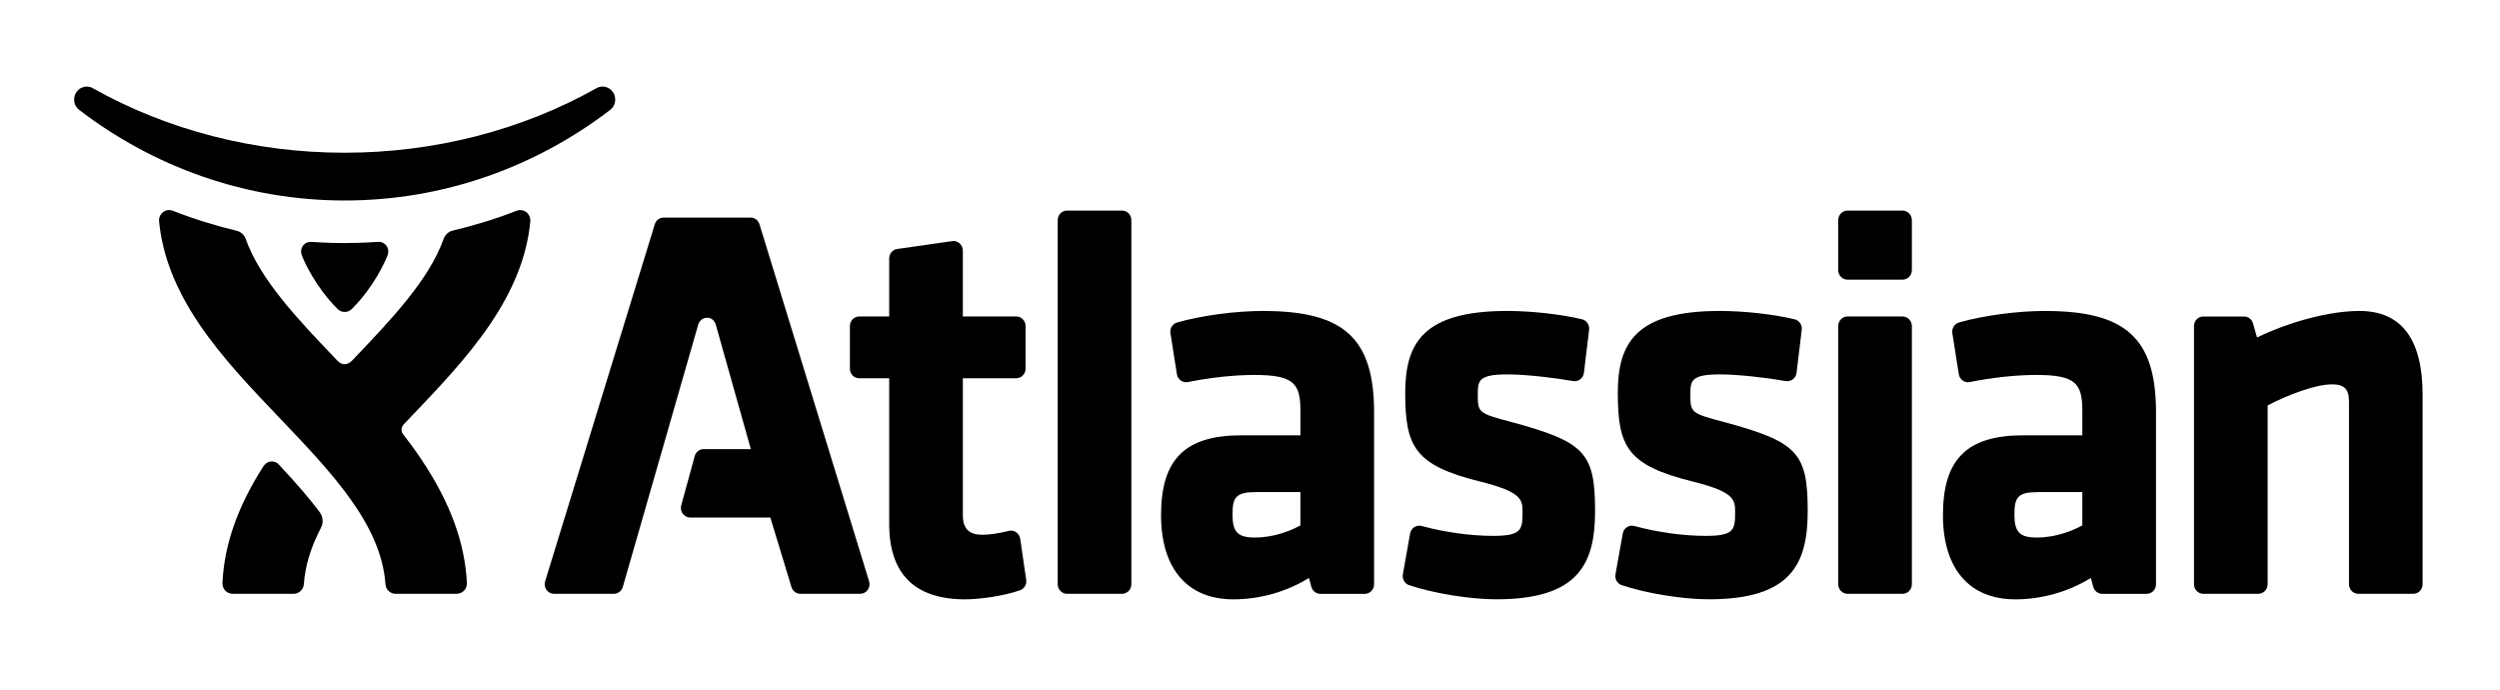
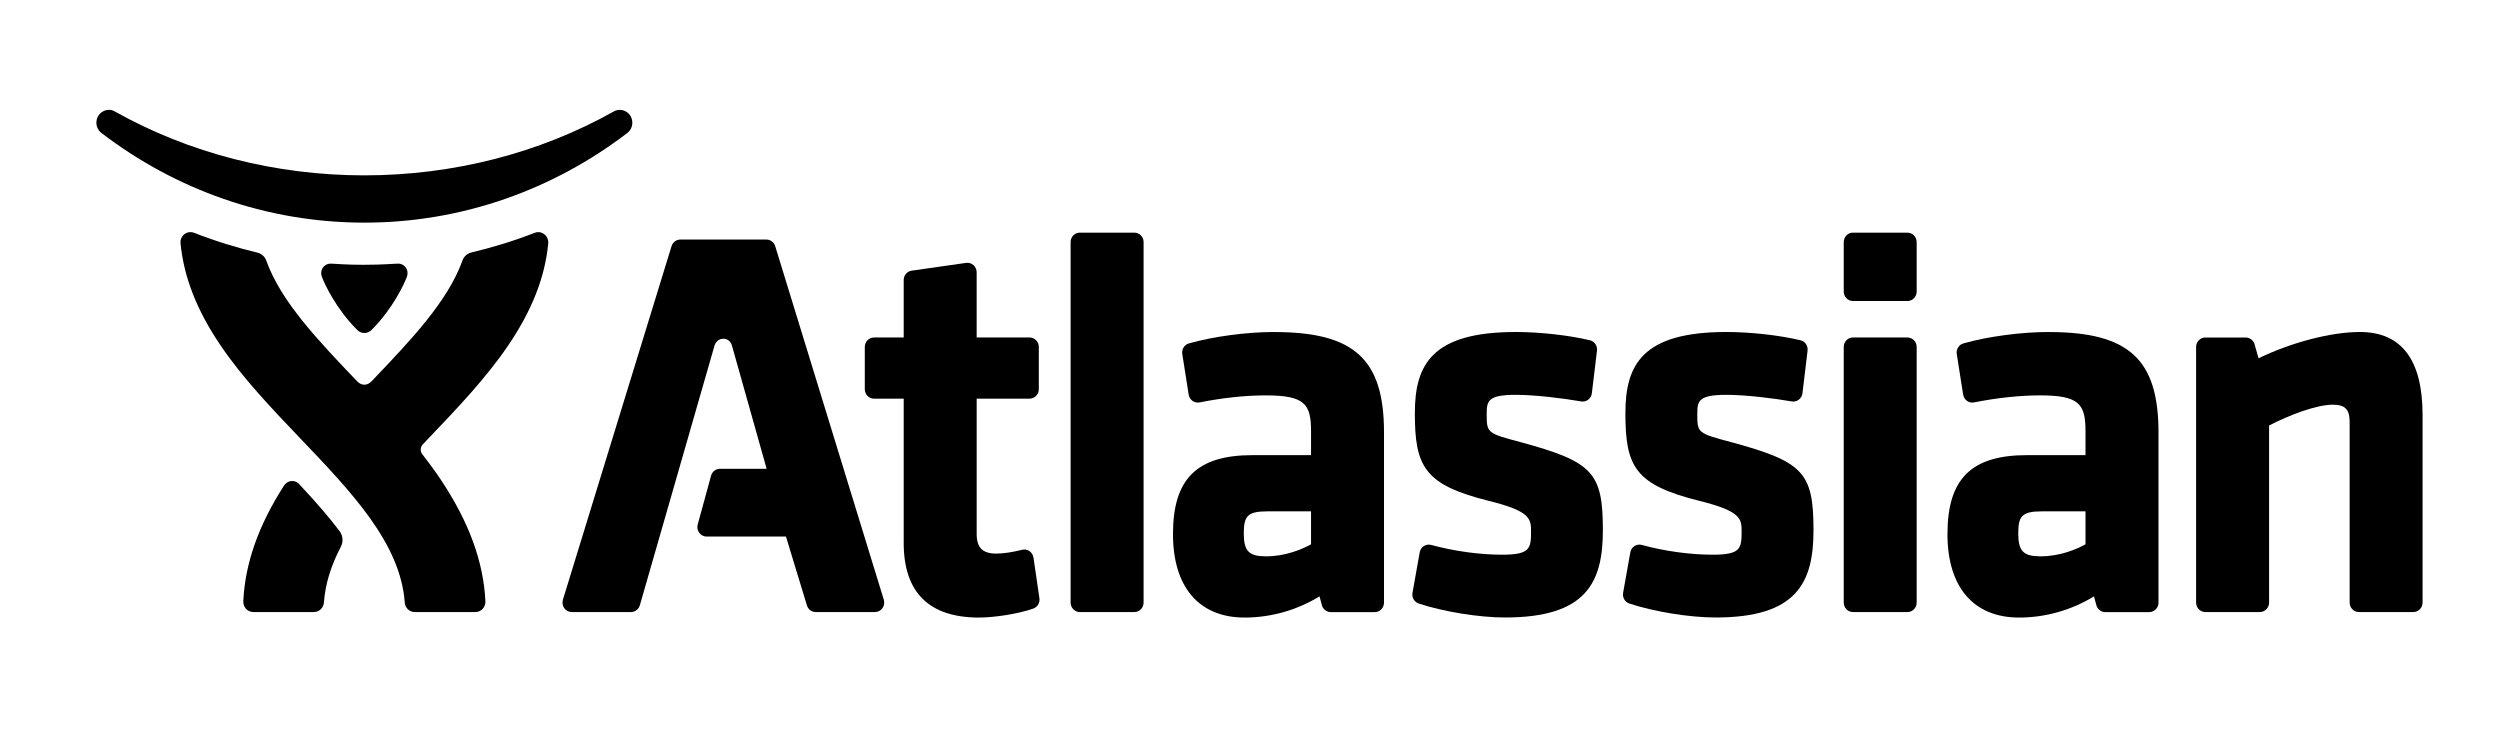
- <svg xmlns="http://www.w3.org/2000/svg" viewBox="0 0 145 40" version="1.1">
+ <svg xmlns="http://www.w3.org/2000/svg" viewBox="0 0 137 40" version="1.1">
  <defs />
  <g id="Page-1" stroke="none" stroke-width="1" fill="none" fill-rule="evenodd">
    <g id="template" fill-rule="nonzero" fill="currentColor">
-       <g id="logo_template" transform="translate(4, 5)">
+       <g id="logo_template" transform="translate(5, 6)">
        <g id="template">
          <g id="Page-1">
            <g id="template">
-               <g id="logo" transform="translate(0.3, 0)">
-                 <g class="logo-type" transform="translate(27.28, 7.2)">
-                   <path d="M12.487,0.807 C12.416,0.576 12.208,0.419 11.972,0.419 L6.928,0.419 C6.692,0.419 6.484,0.576 6.413,0.807 L0.05,21.518 C-1.536965e-15,21.687 0.027,21.871 0.13,22.014 C0.232,22.156 0.393,22.24 0.564,22.24 L4.036,22.24 C4.277,22.24 4.488,22.079 4.557,21.843 L8.938,6.61 C8.938,6.61 9.052,6.229 9.449,6.229 C9.853,6.229 9.951,6.626 9.951,6.626 L11.985,13.848 L9.25,13.848 C9.009,13.848 8.795,14.013 8.73,14.252 L7.946,17.113 C7.9,17.28 7.934,17.46 8.036,17.596 C8.138,17.735 8.297,17.817 8.467,17.817 L13.117,17.817 L14.344,21.851 C14.413,22.081 14.622,22.24 14.859,22.24 L18.331,22.24 C18.505,22.24 18.666,22.156 18.769,22.013 C18.87,21.869 18.899,21.686 18.848,21.517 L12.487,0.807" id="Shape" />
-                   <path d="M27.615,19.048 C27.59,18.893 27.507,18.756 27.379,18.669 C27.253,18.582 27.098,18.555 26.949,18.592 C26.386,18.736 25.845,18.815 25.429,18.815 C24.639,18.815 24.288,18.464 24.288,17.674 L24.288,9.738 L27.388,9.738 C27.685,9.738 27.927,9.49 27.927,9.185 L27.927,6.71 C27.927,6.404 27.685,6.156 27.387,6.156 L24.287,6.156 L24.287,2.336 C24.287,2.174 24.218,2.022 24.101,1.916 C23.983,1.811 23.825,1.763 23.672,1.785 L20.48,2.241 C20.212,2.279 20.014,2.514 20.014,2.791 L20.014,6.156 L18.275,6.156 C17.978,6.156 17.734,6.404 17.734,6.712 L17.734,9.187 C17.734,9.493 17.976,9.741 18.275,9.741 L20.014,9.741 L20.014,18.19 C20.014,21.092 21.499,22.562 24.428,22.562 C25.264,22.562 26.68,22.364 27.606,22.035 C27.852,21.949 28.003,21.692 27.963,21.428 L27.616,19.051" id="Shape" />
-                   <path d="M33.525,0.014 L30.33,0.014 C30.033,0.014 29.791,0.262 29.791,0.57 L29.791,21.685 C29.791,21.992 30.034,22.24 30.332,22.24 L33.526,22.24 C33.823,22.24 34.065,21.992 34.065,21.685 L34.065,0.57 C34.065,0.262 33.825,0.014 33.527,0.014" id="Shape" />
-                   <path d="M43.875,16.343 L43.875,18.272 C43.345,18.561 42.387,18.976 41.234,18.976 C40.238,18.976 39.935,18.666 39.935,17.643 C39.935,16.651 40.121,16.341 41.296,16.341 L43.875,16.341 L43.875,16.343 Z M41.732,5.835 C40.116,5.835 38.149,6.095 36.723,6.502 C36.456,6.576 36.289,6.845 36.333,7.124 L36.708,9.503 C36.733,9.652 36.812,9.783 36.931,9.87 C37.051,9.957 37.2,9.988 37.345,9.959 C38.672,9.694 40.042,9.547 41.201,9.547 C43.508,9.547 43.876,10.047 43.876,11.649 L43.876,13.048 L40.454,13.048 C37.184,13.048 35.788,14.432 35.788,17.677 C35.788,20.782 37.318,22.562 39.985,22.562 C41.529,22.562 43.073,22.124 44.372,21.319 L44.509,21.833 C44.573,22.075 44.786,22.243 45.029,22.243 L47.609,22.243 C47.906,22.243 48.149,21.995 48.149,21.687 L48.149,11.717 C48.149,7.431 46.409,5.837 41.732,5.837 L41.732,5.835 Z" id="Shape" />
-                   <path d="M56.147,12.285 C54.166,11.761 54.166,11.74 54.166,10.624 C54.166,9.875 54.24,9.515 55.871,9.515 C56.989,9.515 58.638,9.716 59.697,9.902 C59.844,9.927 59.992,9.89 60.111,9.8 C60.229,9.71 60.307,9.573 60.325,9.423 L60.625,6.926 C60.658,6.645 60.481,6.38 60.211,6.318 C58.986,6.025 57.282,5.835 55.871,5.835 C50.96,5.835 49.956,7.737 49.956,10.592 C49.956,13.731 50.523,14.786 54.283,15.725 C56.763,16.339 56.763,16.792 56.763,17.548 C56.763,18.537 56.679,18.88 55.057,18.88 C53.752,18.88 52.242,18.671 50.912,18.307 C50.763,18.267 50.609,18.292 50.482,18.375 C50.354,18.457 50.267,18.591 50.24,18.743 L49.818,21.112 C49.769,21.387 49.925,21.655 50.183,21.74 C51.634,22.221 53.713,22.559 55.242,22.559 C59.997,22.559 60.971,20.516 60.971,17.45 C60.971,14.065 60.386,13.436 56.145,12.284" id="Shape" />
-                   <path d="M68.481,12.285 C66.501,11.761 66.501,11.74 66.501,10.624 C66.501,9.875 66.573,9.515 68.205,9.515 C69.323,9.515 70.973,9.716 72.033,9.902 C72.179,9.927 72.33,9.89 72.447,9.8 C72.566,9.71 72.643,9.573 72.662,9.423 L72.962,6.926 C72.995,6.645 72.817,6.38 72.547,6.318 C71.322,6.025 69.617,5.835 68.205,5.835 C63.295,5.835 62.29,7.737 62.29,10.592 C62.29,13.731 62.858,14.786 66.621,15.725 C69.098,16.339 69.098,16.792 69.098,17.548 C69.098,18.537 69.016,18.88 67.394,18.88 C66.088,18.88 64.577,18.671 63.247,18.307 C63.102,18.267 62.946,18.292 62.82,18.375 C62.693,18.457 62.605,18.591 62.578,18.743 L62.156,21.112 C62.107,21.387 62.263,21.655 62.521,21.74 C63.969,22.221 66.051,22.559 67.58,22.559 C72.334,22.559 73.309,20.516 73.309,17.45 C73.309,14.065 72.722,13.436 68.481,12.284" id="Shape" />
-                   <path d="M78.814,0.014 L75.62,0.014 C75.323,0.014 75.08,0.262 75.08,0.569 L75.08,3.464 C75.08,3.772 75.323,4.02 75.62,4.02 L78.813,4.02 C79.111,4.02 79.353,3.772 79.353,3.465 L79.353,0.57 C79.353,0.264 79.11,0.016 78.812,0.016" id="Shape" />
-                   <path d="M78.814,6.155 L75.62,6.155 C75.323,6.155 75.08,6.403 75.08,6.71 L75.08,21.685 C75.08,21.992 75.323,22.24 75.62,22.24 L78.813,22.24 C79.111,22.24 79.353,21.992 79.353,21.685 L79.353,6.71 C79.353,6.404 79.11,6.156 78.812,6.156" id="Shape" />
-                   <path d="M89.243,16.343 L89.243,18.272 C88.715,18.561 87.755,18.976 86.602,18.976 C85.607,18.976 85.303,18.666 85.303,17.643 C85.303,16.651 85.492,16.341 86.665,16.341 L89.244,16.341 L89.243,16.343 Z M87.101,5.835 C85.486,5.835 83.518,6.095 82.092,6.502 C81.825,6.576 81.658,6.845 81.701,7.124 L82.076,9.503 C82.1,9.652 82.18,9.783 82.299,9.87 C82.419,9.957 82.568,9.988 82.712,9.959 C84.039,9.694 85.41,9.547 86.571,9.547 C88.875,9.547 89.243,10.047 89.243,11.649 L89.243,13.048 L85.82,13.048 C82.551,13.048 81.156,14.432 81.156,17.677 C81.156,20.782 82.686,22.562 85.353,22.562 C86.895,22.562 88.441,22.124 89.74,21.319 L89.876,21.833 C89.942,22.075 90.155,22.243 90.397,22.243 L92.976,22.243 C93.274,22.243 93.518,21.995 93.518,21.687 L93.518,11.717 C93.518,7.431 91.779,5.837 87.103,5.837 L87.101,5.835 Z" id="Shape" />
-                   <path d="M105.323,5.835 C103.632,5.835 101.327,6.434 99.38,7.372 L99.147,6.554 C99.08,6.318 98.868,6.157 98.628,6.157 L96.262,6.157 C95.965,6.157 95.722,6.405 95.722,6.71 L95.722,21.685 C95.722,21.992 95.965,22.24 96.262,22.24 L99.455,22.24 C99.753,22.24 99.996,21.992 99.996,21.685 L99.996,11.313 C101.146,10.713 102.761,10.093 103.728,10.093 C104.448,10.093 104.716,10.366 104.716,11.105 L104.716,21.685 C104.716,21.992 104.957,22.24 105.255,22.24 L108.448,22.24 C108.746,22.24 108.987,21.992 108.987,21.685 L108.987,10.688 C108.987,7.468 107.755,5.835 105.321,5.835" id="Shape" />
+               <g id="logo" transform="translate(0.280645, 0)">
+                 <g class="logo-type" transform="translate(25.52, 6.735484)">
+                   <path d="M11.681,0.755 C11.615,0.539 11.42,0.392 11.2,0.392 L6.481,0.392 C6.261,0.392 6.066,0.539 6,0.755 L0.046,20.13 C6.92848556e-15,20.288 0.026,20.46 0.122,20.594 C0.217,20.726 0.368,20.805 0.528,20.805 L3.776,20.805 C4.001,20.805 4.198,20.654 4.263,20.434 L8.361,6.183 C8.361,6.183 8.468,5.827 8.839,5.827 C9.217,5.827 9.309,6.199 9.309,6.199 L11.211,12.954 L8.654,12.954 C8.427,12.954 8.228,13.109 8.166,13.333 L7.433,16.009 C7.39,16.165 7.422,16.333 7.518,16.461 C7.613,16.591 7.762,16.668 7.92,16.668 L12.27,16.668 L13.419,20.441 C13.483,20.657 13.679,20.805 13.9,20.805 L17.148,20.805 C17.311,20.805 17.461,20.726 17.558,20.593 C17.653,20.458 17.68,20.287 17.632,20.129 L11.681,0.755" id="Shape" />
+                   <path d="M25.833,17.819 C25.81,17.674 25.732,17.546 25.613,17.464 C25.494,17.383 25.349,17.358 25.21,17.393 C24.684,17.527 24.178,17.601 23.788,17.601 C23.049,17.601 22.721,17.273 22.721,16.534 L22.721,9.11 L25.621,9.11 C25.899,9.11 26.126,8.878 26.126,8.593 L26.126,6.277 C26.126,5.991 25.899,5.759 25.62,5.759 L22.72,5.759 L22.72,2.185 C22.72,2.034 22.656,1.891 22.546,1.793 C22.436,1.694 22.288,1.649 22.144,1.67 L19.159,2.097 C18.908,2.132 18.722,2.352 18.722,2.611 L18.722,5.759 L17.096,5.759 C16.818,5.759 16.59,5.991 16.59,6.279 L16.59,8.594 C16.59,8.88 16.817,9.112 17.096,9.112 L18.722,9.112 L18.722,17.017 C18.722,19.731 20.112,21.107 22.852,21.107 C23.634,21.107 24.959,20.921 25.825,20.614 C26.055,20.533 26.196,20.293 26.159,20.045 L25.834,17.822" id="Shape" />
+                   <path d="M31.362,0.013 L28.374,0.013 C28.095,0.013 27.869,0.245 27.869,0.533 L27.869,20.286 C27.869,20.573 28.096,20.805 28.375,20.805 L31.363,20.805 C31.641,20.805 31.868,20.573 31.868,20.286 L31.868,0.533 C31.868,0.245 31.642,0.013 31.364,0.013" id="Shape" />
+                   <path d="M41.044,15.288 L41.044,17.093 C40.549,17.364 39.652,17.752 38.573,17.752 C37.642,17.752 37.359,17.462 37.359,16.505 C37.359,15.577 37.533,15.287 38.631,15.287 L41.044,15.287 L41.044,15.288 Z M39.04,5.458 C37.528,5.458 35.687,5.702 34.353,6.083 C34.104,6.152 33.947,6.404 33.989,6.665 L34.339,8.89 C34.363,9.029 34.437,9.152 34.548,9.233 C34.661,9.314 34.8,9.343 34.936,9.317 C36.177,9.068 37.459,8.931 38.543,8.931 C40.701,8.931 41.045,9.399 41.045,10.898 L41.045,12.206 L37.844,12.206 C34.785,12.206 33.479,13.501 33.479,16.536 C33.479,19.441 34.91,21.107 37.405,21.107 C38.85,21.107 40.294,20.696 41.509,19.943 L41.637,20.425 C41.697,20.651 41.897,20.808 42.124,20.808 L44.537,20.808 C44.815,20.808 45.043,20.576 45.043,20.288 L45.043,10.961 C45.043,6.951 43.415,5.461 39.04,5.461 L39.04,5.458 Z" id="Shape" />
+                   <path d="M52.525,11.493 C50.671,11.002 50.671,10.982 50.671,9.938 C50.671,9.238 50.741,8.901 52.266,8.901 C53.312,8.901 54.855,9.089 55.846,9.263 C55.983,9.286 56.122,9.252 56.233,9.168 C56.344,9.083 56.417,8.956 56.433,8.815 L56.714,6.479 C56.745,6.216 56.579,5.969 56.326,5.911 C55.18,5.636 53.586,5.458 52.266,5.458 C47.673,5.458 46.733,7.238 46.733,9.908 C46.733,12.845 47.263,13.832 50.781,14.711 C53.101,15.285 53.101,15.708 53.101,16.416 C53.101,17.341 53.022,17.662 51.505,17.662 C50.284,17.662 48.872,17.467 47.627,17.126 C47.488,17.089 47.344,17.112 47.225,17.19 C47.105,17.266 47.024,17.391 46.999,17.534 L46.604,19.75 C46.558,20.007 46.704,20.258 46.945,20.338 C48.302,20.788 50.248,21.103 51.678,21.103 C56.127,21.103 57.037,19.193 57.037,16.324 C57.037,13.157 56.49,12.569 52.522,11.492" id="Shape" />
+                   <path d="M64.063,11.493 C62.211,11.002 62.211,10.982 62.211,9.938 C62.211,9.238 62.278,8.901 63.805,8.901 C64.851,8.901 66.394,9.089 67.386,9.263 C67.522,9.286 67.664,9.252 67.773,9.168 C67.884,9.083 67.956,8.956 67.974,8.815 L68.254,6.479 C68.286,6.216 68.119,5.969 67.867,5.911 C66.721,5.636 65.126,5.458 63.805,5.458 C59.211,5.458 58.271,7.238 58.271,9.908 C58.271,12.845 58.803,13.832 62.323,14.711 C64.64,15.285 64.64,15.708 64.64,16.416 C64.64,17.341 64.563,17.662 63.046,17.662 C61.825,17.662 60.41,17.467 59.167,17.126 C59.031,17.089 58.885,17.112 58.767,17.19 C58.648,17.266 58.566,17.391 58.541,17.534 L58.146,19.75 C58.1,20.007 58.246,20.258 58.487,20.338 C59.842,20.788 61.79,21.103 63.22,21.103 C67.667,21.103 68.579,19.193 68.579,16.324 C68.579,13.157 68.031,12.569 64.063,11.492" id="Shape" />
+                   <path d="M73.73,0.013 L70.741,0.013 C70.463,0.013 70.236,0.245 70.236,0.532 L70.236,3.241 C70.236,3.528 70.463,3.76 70.741,3.76 L73.728,3.76 C74.007,3.76 74.233,3.528 74.233,3.242 L74.233,0.533 C74.233,0.247 74.006,0.015 73.727,0.015" id="Shape" />
+                   <path d="M73.73,5.758 L70.741,5.758 C70.463,5.758 70.236,5.99 70.236,6.277 L70.236,20.286 C70.236,20.573 70.463,20.805 70.741,20.805 L73.728,20.805 C74.007,20.805 74.233,20.573 74.233,20.286 L74.233,6.277 C74.233,5.991 74.006,5.759 73.727,5.759" id="Shape" />
+                   <path d="M83.485,15.288 L83.485,17.093 C82.991,17.364 82.093,17.752 81.014,17.752 C80.084,17.752 79.8,17.462 79.8,16.505 C79.8,15.577 79.976,15.287 81.074,15.287 L83.486,15.287 L83.485,15.288 Z M81.482,5.458 C79.97,5.458 78.129,5.702 76.795,6.083 C76.546,6.152 76.389,6.404 76.43,6.665 L76.78,8.89 C76.804,9.029 76.878,9.152 76.989,9.233 C77.102,9.314 77.241,9.343 77.375,9.317 C78.617,9.068 79.9,8.931 80.985,8.931 C83.141,8.931 83.485,9.399 83.485,10.898 L83.485,12.206 L80.284,12.206 C77.225,12.206 75.92,13.501 75.92,16.536 C75.92,19.441 77.351,21.107 79.846,21.107 C81.289,21.107 82.735,20.696 83.95,19.943 L84.078,20.425 C84.139,20.651 84.339,20.808 84.565,20.808 L86.978,20.808 C87.256,20.808 87.485,20.576 87.485,20.288 L87.485,10.961 C87.485,6.951 85.857,5.461 81.483,5.461 L81.482,5.458 Z" id="Shape" />
+                   <path d="M98.528,5.458 C96.946,5.458 94.789,6.019 92.968,6.897 L92.75,6.131 C92.687,5.911 92.489,5.76 92.265,5.76 L90.052,5.76 C89.774,5.76 89.546,5.992 89.546,6.277 L89.546,20.286 C89.546,20.573 89.774,20.805 90.052,20.805 L93.039,20.805 C93.317,20.805 93.545,20.573 93.545,20.286 L93.545,10.583 C94.62,10.022 96.132,9.442 97.036,9.442 C97.709,9.442 97.96,9.697 97.96,10.388 L97.96,20.286 C97.96,20.573 98.186,20.805 98.464,20.805 L101.451,20.805 C101.73,20.805 101.956,20.573 101.956,20.286 L101.956,9.999 C101.956,6.986 100.803,5.458 98.526,5.458" id="Shape" />
                </g>
                <g class="logo-icon">
-                   <path d="M31.255,0.329 C31.117,0.138 30.893,0.022 30.66,0.022 C30.54,0.022 30.422,0.053 30.318,0.112 C25.957,2.562 20.901,3.856 15.698,3.859 C10.495,3.859 5.441,2.562 1.079,0.114 C0.976,0.052 0.858,0.022 0.738,0.022 C0.505,0.022 0.281,0.138 0.143,0.329 C-0.063,0.61 -0.068,1.083 0.281,1.364 C2.464,3.036 4.873,4.34 7.436,5.233 C10.095,6.158 12.875,6.628 15.698,6.629 C18.523,6.629 21.303,6.158 23.961,5.233 C26.525,4.34 28.933,3.036 31.119,1.364 C31.466,1.083 31.461,0.61 31.255,0.329" id="Shape" />
-                   <path d="M15.702,9.097 C16.818,9.097 17.463,9.028 17.691,9.028 C17.966,9.028 18.229,9.262 18.229,9.586 C18.229,9.679 18.209,9.748 18.187,9.807 C18.038,10.213 17.365,11.672 16.111,12.925 C15.97,13.065 15.811,13.092 15.702,13.092 L15.7,13.092 C15.591,13.092 15.431,13.065 15.29,12.925 C14.036,11.672 13.361,10.213 13.213,9.807 C13.191,9.748 13.17,9.679 13.17,9.584 C13.17,9.262 13.433,9.03 13.708,9.03 C13.935,9.03 14.582,9.099 15.696,9.099 L15.703,9.099" id="Shape" />
-                   <path d="M26.243,7.309 C26.139,7.227 26.015,7.185 25.889,7.185 C25.818,7.185 25.747,7.197 25.678,7.224 C24.416,7.72 23.132,8.097 21.96,8.377 C21.722,8.434 21.529,8.617 21.448,8.836 C20.595,11.236 18.415,13.52 16.129,15.914 C16.037,16.003 15.908,16.121 15.7,16.121 C15.491,16.121 15.365,16.01 15.271,15.915 C12.984,13.522 10.807,11.244 9.951,8.845 C9.872,8.627 9.678,8.444 9.439,8.386 C8.268,8.107 6.981,7.717 5.719,7.221 C5.652,7.196 5.582,7.183 5.511,7.183 C5.384,7.183 5.263,7.223 5.157,7.305 C4.996,7.431 4.912,7.637 4.93,7.834 C5.124,9.831 5.892,11.781 7.279,13.824 C8.581,15.746 10.282,17.526 11.925,19.246 C14.954,22.417 17.815,25.411 18.066,28.883 C18.088,29.196 18.342,29.439 18.648,29.439 L22.207,29.439 C22.368,29.439 22.52,29.371 22.631,29.253 C22.739,29.133 22.797,28.973 22.79,28.809 C22.678,26.488 21.826,24.163 20.188,21.704 C19.845,21.187 19.477,20.684 19.092,20.193 C18.936,19.995 19.001,19.747 19.121,19.621 L19.475,19.246 C21.12,17.526 22.818,15.747 24.123,13.825 C25.509,11.781 26.277,9.842 26.47,7.848 C26.49,7.646 26.401,7.433 26.243,7.31" id="Shape" />
-                   <path d="M11.882,21.946 C11.797,21.856 11.673,21.763 11.466,21.763 C11.201,21.763 11.045,21.953 10.983,22.046 C9.487,24.383 8.713,26.589 8.607,28.806 C8.601,28.97 8.659,29.133 8.768,29.253 C8.88,29.371 9.035,29.439 9.195,29.439 L12.747,29.439 C13.051,29.439 13.309,29.193 13.33,28.881 C13.408,27.812 13.733,26.741 14.322,25.616 C14.527,25.227 14.368,24.86 14.25,24.705 C13.665,23.923 12.948,23.09 11.882,21.947" id="Shape" />
+                   <path d="M29.239,0.307 C29.109,0.129 28.9,0.021 28.682,0.021 C28.57,0.021 28.459,0.05 28.362,0.104 C24.282,2.397 19.553,3.608 14.686,3.61 C9.818,3.61 5.09,2.397 1.009,0.107 C0.913,0.049 0.803,0.021 0.69,0.021 C0.472,0.021 0.263,0.129 0.133,0.307 C-0.059,0.571 -0.064,1.013 0.263,1.276 C2.305,2.84 4.559,4.06 6.957,4.895 C9.444,5.761 12.044,6.2 14.686,6.201 C17.328,6.201 19.929,5.761 22.415,4.895 C24.814,4.06 27.066,2.84 29.111,1.276 C29.436,1.013 29.432,0.571 29.239,0.307" id="Shape" />
+                   <path d="M14.689,8.51 C15.733,8.51 16.336,8.446 16.55,8.446 C16.807,8.446 17.053,8.664 17.053,8.968 C17.053,9.055 17.035,9.119 17.014,9.174 C16.875,9.554 16.245,10.919 15.072,12.091 C14.94,12.222 14.791,12.247 14.689,12.247 L14.687,12.247 C14.585,12.247 14.435,12.222 14.304,12.091 C13.13,10.919 12.499,9.554 12.361,9.174 C12.34,9.119 12.32,9.055 12.32,8.966 C12.32,8.664 12.566,8.447 12.824,8.447 C13.036,8.447 13.642,8.512 14.683,8.512 L14.69,8.512" id="Shape" />
+                   <path d="M24.55,6.837 C24.453,6.76 24.337,6.721 24.218,6.721 C24.152,6.721 24.086,6.733 24.021,6.758 C22.84,7.222 21.64,7.575 20.544,7.837 C20.321,7.89 20.14,8.061 20.065,8.266 C19.266,10.511 17.227,12.647 15.088,14.887 C15.002,14.971 14.882,15.081 14.687,15.081 C14.492,15.081 14.374,14.977 14.285,14.889 C12.146,12.65 10.109,10.519 9.309,8.274 C9.235,8.07 9.054,7.9 8.83,7.845 C7.735,7.584 6.531,7.219 5.35,6.755 C5.287,6.731 5.222,6.72 5.155,6.72 C5.037,6.72 4.923,6.757 4.824,6.834 C4.674,6.952 4.595,7.144 4.612,7.329 C4.793,9.196 5.512,11.021 6.809,12.932 C8.027,14.73 9.619,16.395 11.156,18.004 C13.99,20.97 16.666,23.772 16.9,27.02 C16.921,27.312 17.159,27.54 17.445,27.54 L20.774,27.54 C20.925,27.54 21.067,27.476 21.171,27.366 C21.272,27.253 21.327,27.103 21.32,26.95 C21.215,24.779 20.418,22.604 18.886,20.303 C18.565,19.82 18.22,19.35 17.861,18.891 C17.714,18.705 17.775,18.473 17.887,18.355 L18.219,18.004 C19.757,16.395 21.346,14.731 22.567,12.933 C23.864,11.021 24.582,9.207 24.763,7.342 C24.781,7.153 24.698,6.953 24.55,6.838" id="Shape" />
+                   <path d="M11.115,20.53 C11.036,20.446 10.92,20.359 10.727,20.359 C10.478,20.359 10.332,20.537 10.274,20.624 C8.875,22.81 8.151,24.874 8.052,26.948 C8.046,27.101 8.1,27.253 8.202,27.366 C8.307,27.476 8.452,27.54 8.601,27.54 L11.925,27.54 C12.209,27.54 12.45,27.31 12.47,27.018 C12.543,26.018 12.847,25.015 13.398,23.963 C13.589,23.599 13.441,23.256 13.331,23.111 C12.783,22.38 12.113,21.6 11.115,20.531" id="Shape" />
                </g>
              </g>
            </g>
          </g>
        </g>
      </g>
    </g>
  </g>
</svg>
